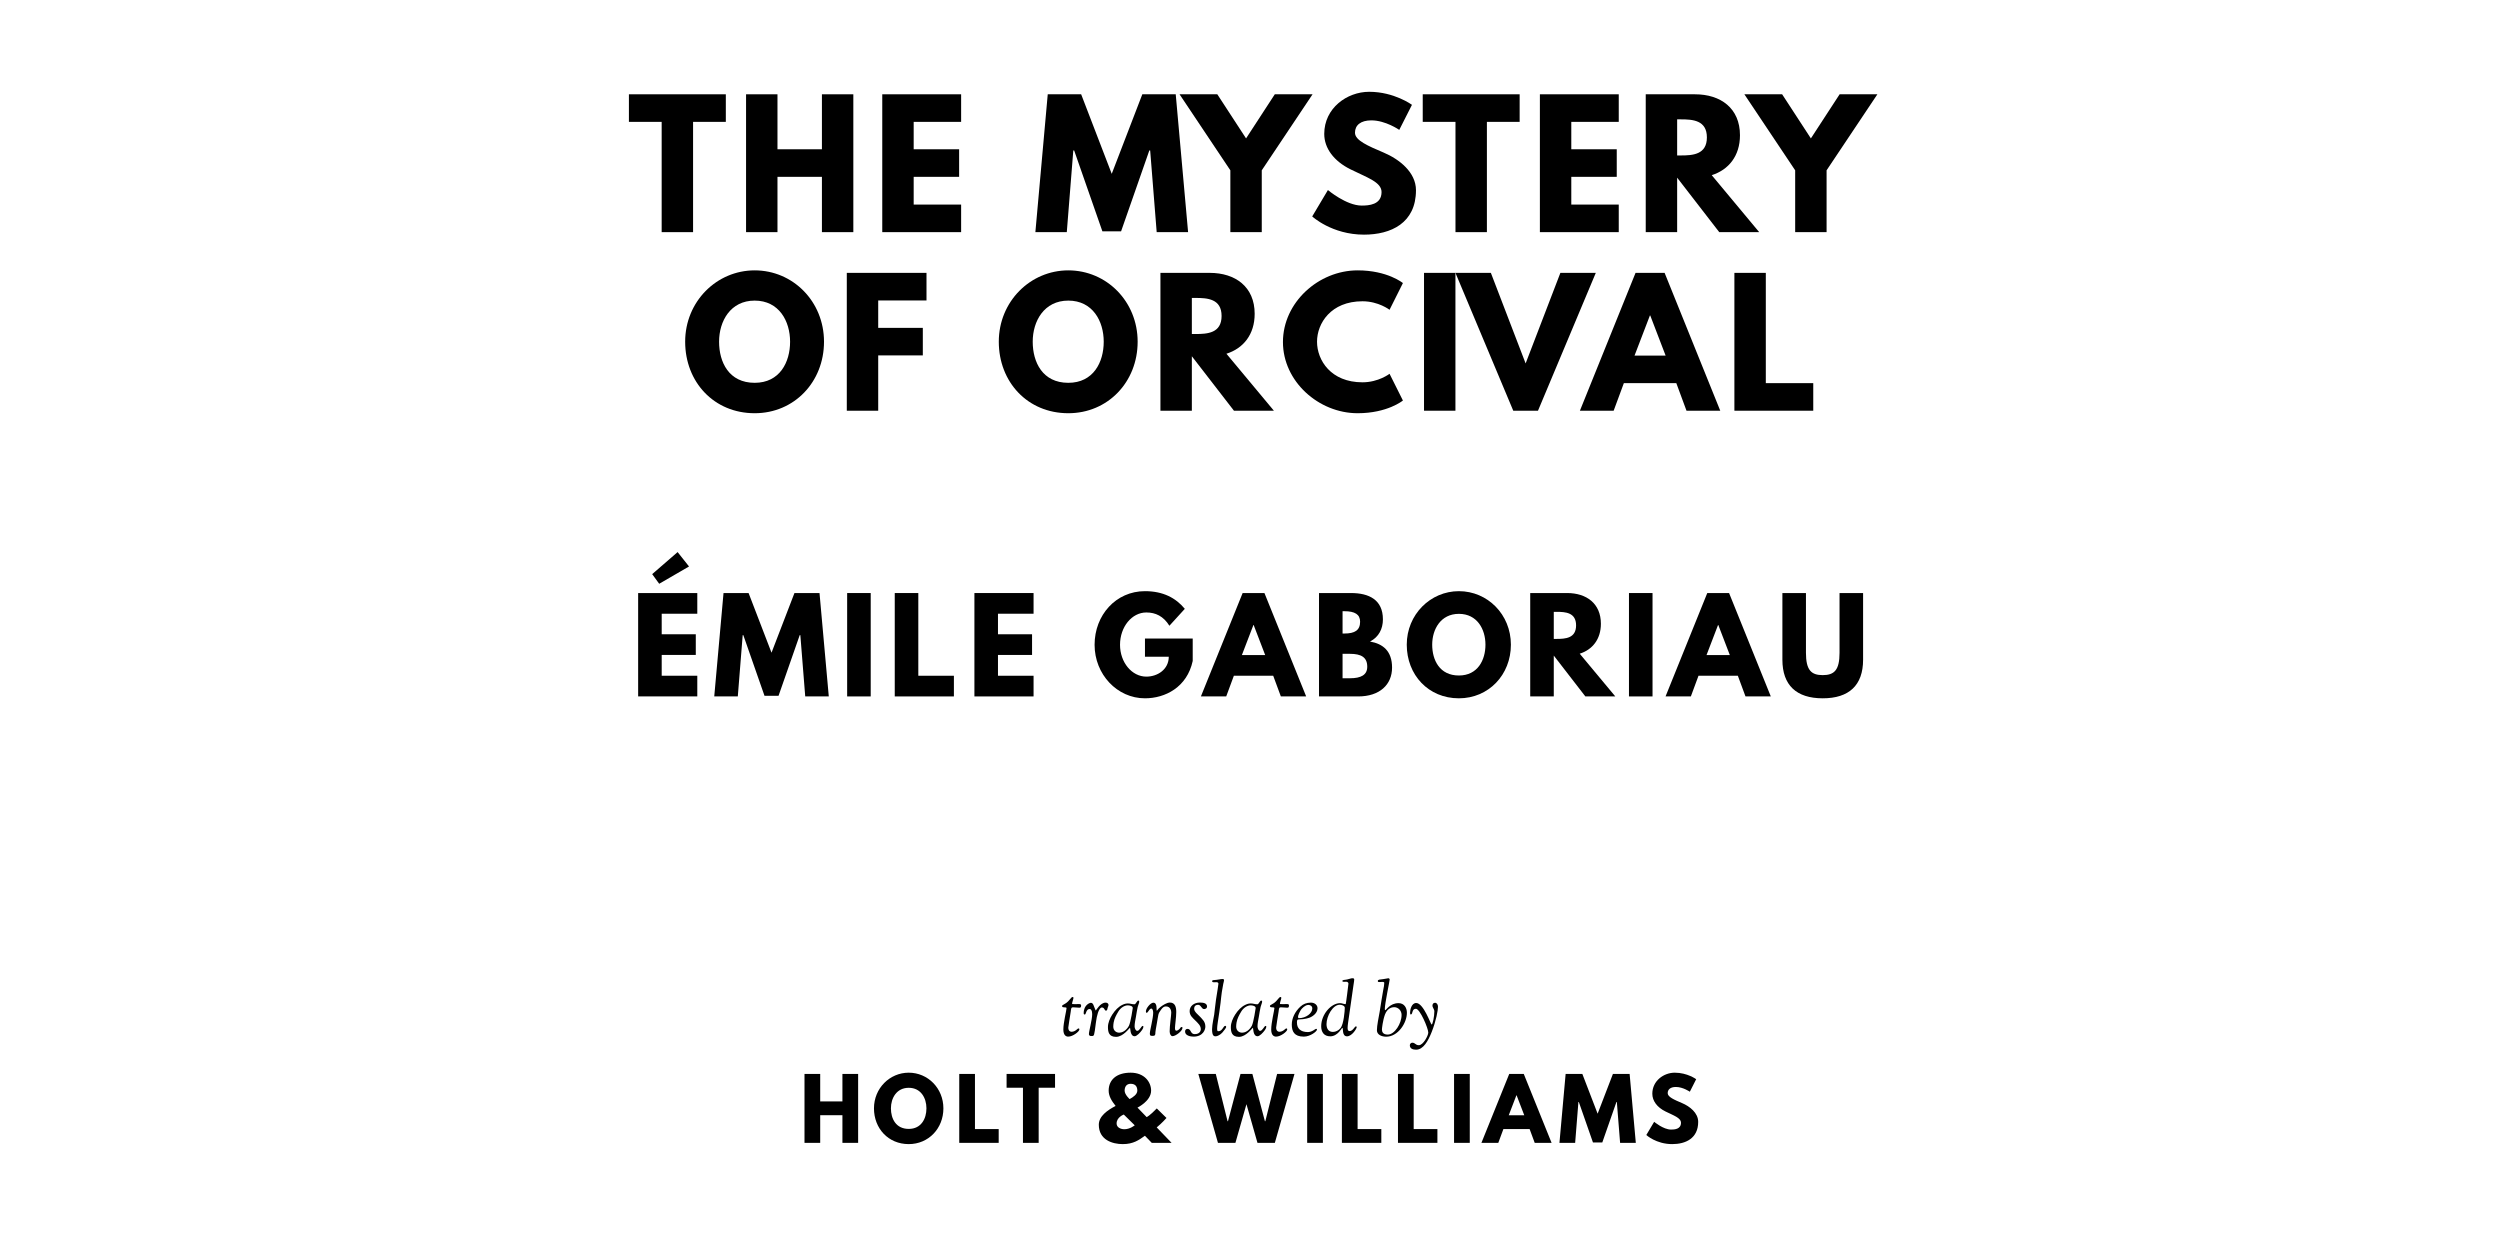
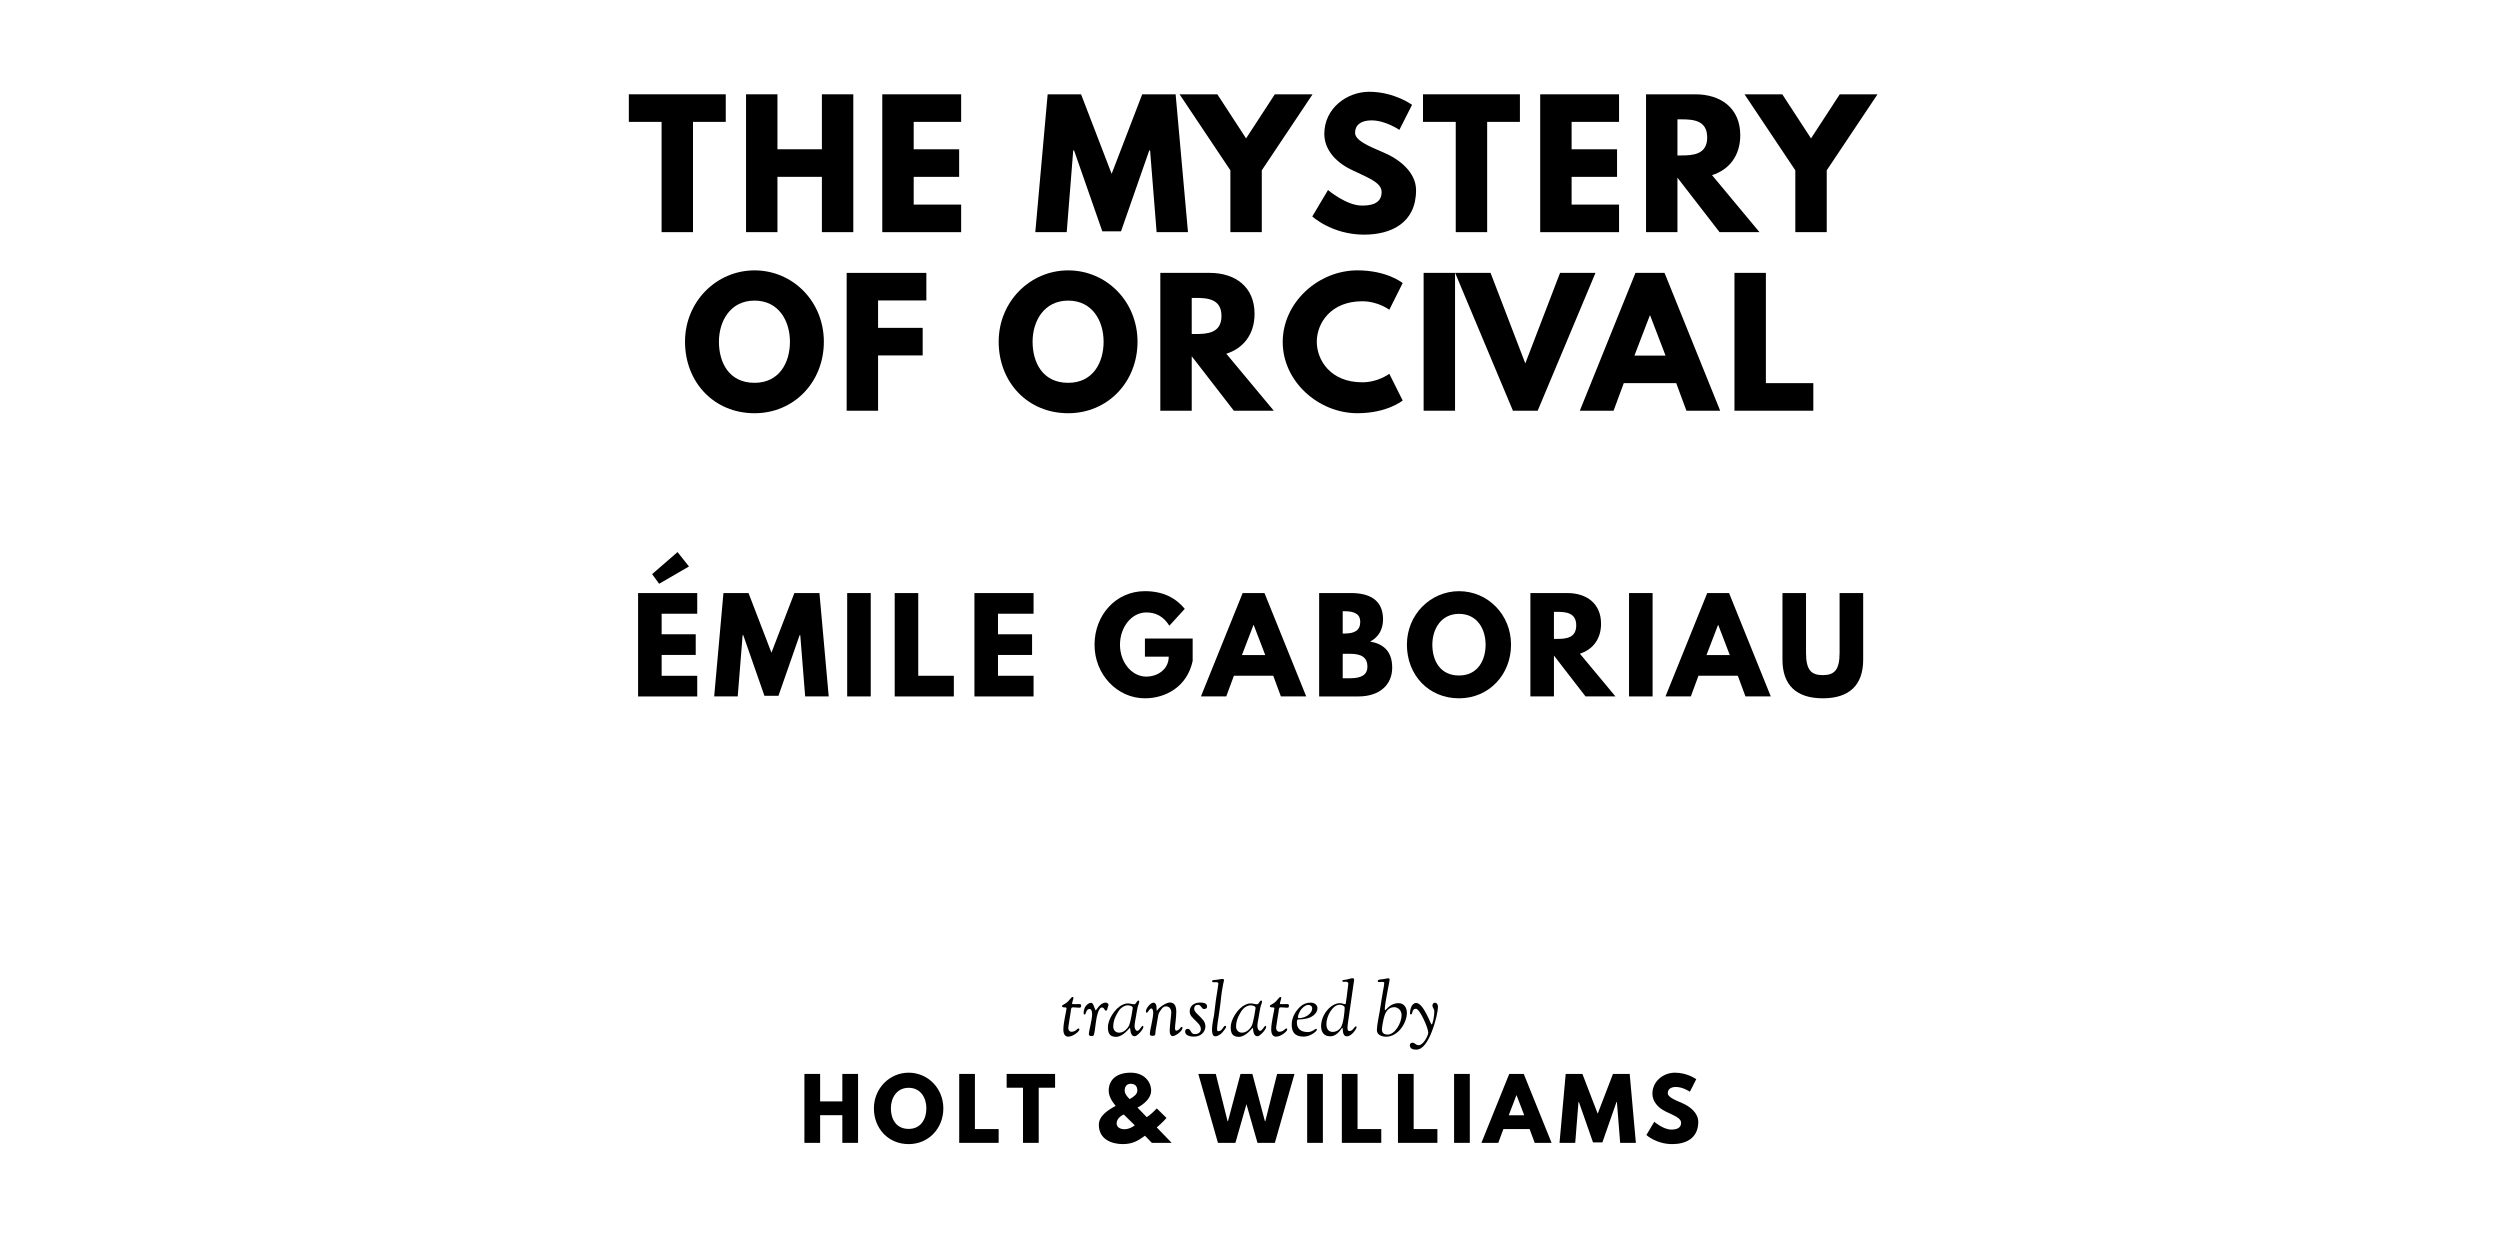
<svg xmlns="http://www.w3.org/2000/svg" version="1.1" viewBox="0 0 1400 690">
  <g aria-label="THE MYSTERY">
-     <path d="m 352.192,68.246 h 18.339 V 130 h 17.591 V 68.246 h 18.339 V 52.807 h -54.269 z" />
-     <path d="m 435.387,99.029 h 24.889 V 130 h 17.591 V 52.807 H 460.276 V 83.591 H 435.387 V 52.807 H 417.796 V 130 h 17.591 z" />
-     <path d="M 538.232,52.807 H 494.068 V 130 h 44.164 v -15.439 h -26.573 V 99.029 h 25.45 V 83.591 H 511.659 V 68.246 h 26.573 z" />
-     <path d="m 647.742,130 h 17.591 L 658.409,52.807 H 639.695 L 622.572,97.345 605.45,52.807 H 586.736 L 579.812,130 h 17.591 l 3.649,-45.754 h 0.468 l 15.813,45.287 h 10.48 L 643.625,84.246 h 0.468 z" />
-     <path d="m 660.552,52.807 28.444,42.573 V 130 H 706.587 V 95.38 l 28.444,-42.573 h -21.146 L 697.792,77.509 681.698,52.807 Z" />
-     <path d="m 766.745,51.404 c -12.444,0 -25.17,9.17 -25.17,23.579 0,8.047 5.427,15.251 14.69,19.836 9.17,4.585 17.404,7.111 17.404,12.725 0,7.205 -7.298,7.579 -11.134,7.579 -8.608,0 -18.901,-8.702 -18.901,-8.702 l -8.795,14.784 c 0,0 10.947,10.199 29.006,10.199 15.064,0 29.099,-6.456 29.099,-24.889 0,-10.105 -9.45,-17.404 -18.058,-21.053 -8.795,-3.743 -16.094,-6.83 -16.094,-11.135 0,-4.211 3.181,-6.924 9.17,-6.924 7.953,0 15.626,5.333 15.626,5.333 l 7.111,-14.035 c 0,0 -9.918,-7.298 -23.953,-7.298 z" />
-     <path d="m 796.732,68.246 h 18.339 V 130 h 17.591 V 68.246 h 18.339 V 52.807 h -54.269 z" />
-     <path d="M 906.499,52.807 H 862.336 V 130 h 44.164 v -15.439 h -26.573 V 99.029 h 25.45 V 83.591 H 879.926 V 68.246 h 26.573 z" />
-     <path d="M 921.612,52.807 V 130 h 17.591 V 99.497 L 962.781,130 h 22.363 L 958.571,98.094 c 9.45,-2.994 15.813,-10.76 15.813,-22.363 0,-15.158 -10.854,-22.924 -25.17,-22.924 z m 17.591,34.246 V 66.842 h 2.058 c 6.643,0 14.596,0.468 14.596,10.105 0,9.637 -7.953,10.105 -14.596,10.105 z" />
-     <path d="m 976.853,52.807 28.444,42.573 V 130 h 17.591 V 95.38 l 28.445,-42.573 h -21.146 l -16.094,24.702 -16.094,-24.702 z" />
+     <path d="M352.15,68.25l0.00-15.44l54.27,0.00l0.00,15.44l-18.34,0.00l0.00,61.75l-17.59,0.00l0.00-61.75l-18.34,0.00z" />
+     <path d="M435.37,99.03l0.00,30.97l-17.59,0.00l0.00-77.19l17.59,0.00l0.00,30.78l24.89,0.00l0.00-30.78l17.59,0.00l0.00,77.19l-17.59,0.00l0.00-30.97l-24.89,0.00z" />
+     <path d="M538.24,52.81l0.00,15.44l-26.57,0.00l0.00,15.35l25.45,0.00l0.00,15.44l-25.45,0.00l0.00,15.53l26.57,0.00l0.00,15.44l-44.16,0.00l0.00-77.19l44.16,0.00z" />
+     <path d="M647.70,130.00l-3.65-45.75l-0.47,0.00l-15.81,45.29l-10.48,0.00l-15.81-45.29l-0.47,0.00l-3.65,45.75l-17.59,0.00l6.92-77.19l18.71,0.00l17.12,44.54l17.12-44.54l18.71,0.00l6.92,77.19l-17.59,0.00z" />
+     <path d="M660.56,52.81l21.15,0.00l16.09,24.70l16.09-24.70l21.15,0.00l-28.44,42.57l0.00,34.62l-17.59,0.00l0.00-34.62z" />
+     <path d="M766.80,51.40c14.04,0.00,23.95,7.30,23.95,7.30l-7.11,14.04s-7.67-5.33-15.63-5.33c-5.99,0.00-9.17,2.71-9.17,6.92c0.00,4.30,7.30,7.39,16.09,11.13c8.61,3.65,18.06,10.95,18.06,21.05c0.00,18.43-14.04,24.89-29.10,24.89c-18.06,0.00-29.01-10.20-29.01-10.20l8.80-14.78s10.29,8.70,18.90,8.70c3.84,0.00,11.13-0.37,11.13-7.58c0.00-5.61-8.23-8.14-17.40-12.73c-9.26-4.58-14.69-11.79-14.69-19.84c0.00-14.41,12.73-23.58,25.17-23.58z" />
+     <path d="M796.88,68.25l0.00-15.44l54.27,0.00l0.00,15.44l-18.34,0.00l0.00,61.75l-17.59,0.00l0.00-61.75l-18.34,0.00z" />
+     <path d="M906.67,52.81l0.00,15.44l-26.57,0.00l0.00,15.35l25.45,0.00l0.00,15.44l-25.45,0.00l0.00,15.53l26.57,0.00l0.00,15.44l-44.16,0.00l0.00-77.19l44.16,0.00z" />
+     <path d="M921.78,52.81l27.60,0.00c14.32,0.00,25.17,7.77,25.17,22.92c0.00,11.60-6.36,19.37-15.81,22.36l26.57,31.91l-22.36,0.00l-23.58-30.50l0.00,30.50l-17.59,0.00l0.00-77.19z  M939.37,87.05l2.06,0.00c6.64,0.00,14.60-0.47,14.60-10.11s-7.95-10.11-14.60-10.11l-2.06,0.00l0.00,20.21z" />
+     <path d="M976.93,52.81l21.15,0.00l16.09,24.70l16.09-24.70l21.15,0.00l-28.44,42.57l0.00,34.62l-17.59,0.00l0.00-34.62z" />
  </g>
  <g aria-label="OF ORCIVAL">
-     <path d="m 383.691,191.357 c 0,22.55 16.094,40.047 38.924,40.047 22.175,0 38.83,-17.497 38.83,-40.047 0,-22.55 -17.404,-39.953 -38.83,-39.953 -21.24,0 -38.924,17.404 -38.924,39.953 z m 18.994,0 c 0,-11.509 6.363,-23.018 19.93,-23.018 13.661,0 19.836,11.509 19.836,23.018 0,11.509 -5.801,23.018 -19.836,23.018 -14.409,0 -19.93,-11.509 -19.93,-23.018 z" />
-     <path d="M 518.838,152.807 H 474.207 V 230 h 17.591 v -30.971 h 24.982 v -15.439 h -24.982 v -15.345 h 27.041 z" />
-     <path d="m 559.327,191.357 c 0,22.55 16.094,40.047 38.924,40.047 22.175,0 38.83,-17.497 38.83,-40.047 0,-22.55 -17.404,-39.953 -38.83,-39.953 -21.24,0 -38.924,17.404 -38.924,39.953 z m 18.994,0 c 0,-11.509 6.363,-23.018 19.93,-23.018 13.661,0 19.836,11.509 19.836,23.018 0,11.509 -5.801,23.018 -19.836,23.018 -14.409,0 -19.93,-11.509 -19.93,-23.018 z" />
-     <path d="M 649.843,152.807 V 230 h 17.591 V 199.497 L 691.012,230 H 713.375 l -26.573,-31.906 c 9.45,-2.994 15.813,-10.76 15.813,-22.363 0,-15.158 -10.854,-22.924 -25.17,-22.924 z m 17.591,34.246 V 166.842 h 2.058 c 6.643,0 14.596,0.468 14.596,10.105 0,9.637 -7.953,10.105 -14.596,10.105 z" />
-     <path d="m 762.988,214.094 c -17.684,0 -25.45,-12.351 -25.45,-22.737 0,-10.292 7.766,-22.643 25.45,-22.643 8.982,0 15.158,4.772 15.158,4.772 l 7.485,-14.971 c 0,0 -8.608,-7.111 -25.357,-7.111 -21.895,0 -41.825,17.965 -41.825,40.14 0,22.082 20.023,39.86 41.825,39.86 16.749,0 25.357,-7.111 25.357,-7.111 l -7.485,-14.971 c 0,0 -6.175,4.772 -15.158,4.772 z" />
-     <path d="M 815.043,152.807 H 797.452 V 230 h 17.591 z" />
-     <path d="m 847.426,230 h 13.848 l 32.374,-77.193 h -19.836 l -19.462,50.713 -19.462,-50.713 h -19.836 z" />
-     <path d="M 932.183,152.807 H 915.903 L 884.745,230 h 18.901 l 5.708,-15.439 h 29.38 L 944.441,230 h 18.901 z m 0.561,46.316 H 915.341 l 8.608,-22.456 h 0.187 z" />
-     <path d="M 988.852,152.807 H 971.261 V 230 h 44.164 v -15.439 h -26.573 z" />
+     <path d="M383.61,191.36c0.00-22.55,17.68-39.95,38.92-39.95c21.43,0.00,38.83,17.40,38.83,39.95s-16.65,40.05-38.83,40.05c-22.83,0.00-38.92-17.50-38.92-40.05z  M402.60,191.36c0.00,11.51,5.52,23.02,19.93,23.02c14.04,0.00,19.84-11.51,19.84-23.02s-6.18-23.02-19.84-23.02c-13.57,0.00-19.93,11.51-19.93,23.02z" />
+     <path d="M518.76,152.81l0.00,15.44l-27.04,0.00l0.00,15.35l24.98,0.00l0.00,15.44l-24.98,0.00l0.00,30.97l-17.59,0.00l0.00-77.19l44.63,0.00z" />
+     <path d="M559.26,191.36c0.00-22.55,17.68-39.95,38.92-39.95c21.43,0.00,38.83,17.40,38.83,39.95s-16.65,40.05-38.83,40.05c-22.83,0.00-38.92-17.50-38.92-40.05z  M578.25,191.36c0.00,11.51,5.52,23.02,19.93,23.02c14.04,0.00,19.84-11.51,19.84-23.02s-6.18-23.02-19.84-23.02c-13.57,0.00-19.93,11.51-19.93,23.02z" />
+     <path d="M649.78,152.81l27.60,0.00c14.32,0.00,25.17,7.77,25.17,22.92c0.00,11.60-6.36,19.37-15.81,22.36l26.57,31.91l-22.36,0.00l-23.58-30.50l0.00,30.50l-17.59,0.00l0.00-77.19z  M667.37,187.05l2.06,0.00c6.64,0.00,14.60-0.47,14.60-10.11s-7.95-10.11-14.60-10.11l-2.06,0.00l0.00,20.21z" />
+     <path d="M762.85,214.09c8.98,0.00,15.16-4.77,15.16-4.77l7.49,14.97s-8.61,7.11-25.36,7.11c-21.80,0.00-41.82-17.78-41.82-39.86c0.00-22.18,19.93-40.14,41.82-40.14c16.75,0.00,25.36,7.11,25.36,7.11l-7.49,14.97s-6.18-4.77-15.16-4.77c-17.68,0.00-25.45,12.35-25.45,22.64c0.00,10.39,7.77,22.74,25.45,22.74z" />
+     <path d="M814.82,152.81l0.00,77.19l-17.59,0.00l0.00-77.19l17.59,0.00z" />
+     <path d="M847.24,230.00l-32.37-77.19l19.84,0.00l19.46,50.71l19.46-50.71l19.84,0.00l-32.37,77.19l-13.85,0.00z" />
+     <path d="M932.14,152.81l31.16,77.19l-18.90,0.00l-5.71-15.44l-29.38,0.00l-5.71,15.44l-18.90,0.00l31.16-77.19l16.28,0.00z  M932.70,199.12l-8.61-22.46l-0.19,0.00l-8.61,22.46l17.40,0.00z" />
+     <path d="M988.89,152.81l0.00,61.75l26.57,0.00l0.00,15.44l-44.16,0.00l0.00-77.19l17.59,0.00z" />
  </g>
  <g aria-label="ÉMILE GABORIAU">
-     <path d="m 365.22,321.509 3.93,5.404 16.702,-9.684 -6.386,-8.07 z m 25.263,10.596 H 357.36 V 390 h 33.123 v -11.579 h -19.93 v -11.649 h 19.088 v -11.579 h -19.088 v -11.509 h 19.93 z" />
-     <path d="m 450.927,390 h 13.193 l -5.193,-57.895 H 444.892 l -12.842,33.404 -12.842,-33.404 H 405.173 L 399.98,390 h 13.193 l 2.737,-34.316 h 0.351 l 11.86,33.965 h 7.86 l 11.86,-33.965 h 0.351 z" />
-     <path d="M 487.598,332.105 H 474.405 V 390 h 13.193 z" />
-     <path d="M 514.254,332.105 H 501.061 V 390 h 33.123 v -11.579 h -19.93 z" />
-     <path d="M 578.794,332.105 H 545.672 V 390 h 33.123 v -11.579 h -19.93 v -11.649 h 19.088 v -11.579 h -19.088 v -11.509 h 19.93 z" />
-     <path d="m 667.918,357.579 h -26.737 v 10.175 h 13.333 c 0,7.088 -6.246,11.158 -12.561,11.158 -8.14,0 -14.737,-8 -14.737,-17.825 0,-10.035 6.596,-18.105 14.737,-18.105 5.123,0 9.544,2.035 12.912,7.439 l 8.632,-9.474 c -5.053,-6.105 -12.14,-9.895 -22.316,-9.895 -16.281,0 -28.211,13.404 -28.211,30.035 0,16.561 12.632,29.965 28.211,29.965 11.368,0 23.579,-6.246 26.737,-20.912 z" />
-     <path d="M 708.085,332.105 H 695.874 L 672.506,390 h 14.175 l 4.281,-11.579 h 22.035 L 717.278,390 h 14.175 z m 0.421,34.737 H 695.453 L 701.91,350 h 0.14 z" />
-     <path d="M 738.643,332.105 V 390 h 21.965 c 12,0 18.947,-6.596 18.947,-16.14 0,-9.333 -5.123,-13.333 -12.351,-14.596 4.912,-2.526 7.228,-7.088 7.228,-12.421 0,-11.018 -7.86,-14.737 -17.825,-14.737 z m 13.193,22.667 V 342.281 h 1.053 c 5.754,0 8.772,1.754 8.772,5.895 0,4.842 -3.088,6.596 -8.772,6.596 z m 0,25.053 v -13.684 h 4.14 c 6.246,0 9.684,1.895 9.684,7.228 0,4.561 -3.439,6.456 -9.684,6.456 z" />
-     <path d="m 787.785,361.018 c 0,16.912 12.07,30.035 29.193,30.035 16.632,0 29.123,-13.123 29.123,-30.035 0,-16.912 -13.053,-29.965 -29.123,-29.965 -15.93,0 -29.193,13.053 -29.193,29.965 z m 14.246,0 c 0,-8.632 4.772,-17.263 14.947,-17.263 10.246,0 14.877,8.632 14.877,17.263 0,8.632 -4.351,17.263 -14.877,17.263 -10.807,0 -14.947,-8.632 -14.947,-17.263 z" />
-     <path d="M 856.922,332.105 V 390 h 13.193 V 367.123 L 887.799,390 h 16.772 L 884.641,366.07 c 7.088,-2.246 11.86,-8.07 11.86,-16.772 0,-11.368 -8.14,-17.193 -18.877,-17.193 z m 13.193,25.684 v -15.158 h 1.544 c 4.982,0 10.947,0.351 10.947,7.579 0,7.228 -5.965,7.579 -10.947,7.579 z" />
-     <path d="M 925.416,332.105 H 912.223 V 390 h 13.193 z" />
-     <path d="M 968.282,332.105 H 956.072 L 932.703,390 h 14.175 l 4.281,-11.579 h 22.035 L 977.475,390 h 14.175 z m 0.421,34.737 H 955.651 L 962.107,350 h 0.14 z" />
-     <path d="m 1043.332,332.105 h -13.193 v 33.474 c 0,9.684 -2.947,12.491 -9.403,12.491 -6.456,0 -9.403,-2.807 -9.403,-12.491 v -33.474 h -13.193 v 37.333 c 0,14.316 7.86,21.614 22.597,21.614 14.737,0 22.596,-7.298 22.596,-21.614 z" />
+     <path d="M365.18,321.51l14.25-12.35l6.39,8.07l-16.70,9.68z  M390.45,332.11l0.00,11.58l-19.93,0.00l0.00,11.51l19.09,0.00l0.00,11.58l-19.09,0.00l0.00,11.65l19.93,0.00l0.00,11.58l-33.12,0.00l0.00-57.89l33.12,0.00z" />
+     <path d="M450.89,390.00l-2.74-34.32l-0.35,0.00l-11.86,33.96l-7.86,0.00l-11.86-33.96l-0.35,0.00l-2.74,34.32l-13.19,0.00l5.19-57.89l14.04,0.00l12.84,33.40l12.84-33.40l14.04,0.00l5.19,57.89l-13.19,0.00z" />
+     <path d="M487.61,332.11l0.00,57.89l-13.19,0.00l0.00-57.89l13.19,0.00z" />
+     <path d="M514.22,332.11l0.00,46.32l19.93,0.00l0.00,11.58l-33.12,0.00l0.00-57.89l13.19,0.00z" />
+     <path d="M578.80,332.11l0.00,11.58l-19.93,0.00l0.00,11.51l19.09,0.00l0.00,11.58l-19.09,0.00l0.00,11.65l19.93,0.00l0.00,11.58l-33.12,0.00l0.00-57.89l33.12,0.00z" />
+     <path d="M667.89,357.58l0.00,12.56c-3.16,14.67-15.37,20.91-26.74,20.91c-15.58,0.00-28.21-13.40-28.21-29.96c0.00-16.63,11.93-30.04,28.21-30.04c10.18,0.00,17.26,3.79,22.32,9.89l-8.63,9.47c-3.37-5.40-7.79-7.44-12.91-7.44c-8.14,0.00-14.74,8.07-14.74,18.11c0.00,9.82,6.60,17.82,14.74,17.82c6.32,0.00,12.56-4.07,12.56-11.16l-13.33,0.00l0.00-10.18l26.74,0.00z" />
+     <path d="M708.11,332.11l23.37,57.89l-14.18,0.00l-4.28-11.58l-22.04,0.00l-4.28,11.58l-14.18,0.00l23.37-57.89l12.21,0.00z  M708.54,366.84l-6.46-16.84l-0.14,0.00l-6.46,16.84l13.05,0.00z" />
+     <path d="M738.73,332.11l17.96,0.00c9.96,0.00,17.82,3.72,17.82,14.74c0.00,5.33-2.32,9.89-7.23,12.42c7.23,1.26,12.35,5.26,12.35,14.60c0.00,9.54-6.95,16.14-18.95,16.14l-21.96,0.00l0.00-57.89z  M751.92,354.77l1.05,0.00c5.68,0.00,8.77-1.75,8.77-6.60c0.00-4.14-3.02-5.89-8.77-5.89l-1.05,0.00l0.00,12.49z  M751.92,379.82l4.14,0.00c6.25,0.00,9.68-1.89,9.68-6.46c0.00-5.33-3.44-7.23-9.68-7.23l-4.14,0.00l0.00,13.68z" />
+     <path d="M787.87,361.02c0.00-16.91,13.26-29.96,29.19-29.96c16.07,0.00,29.12,13.05,29.12,29.96s-12.49,30.04-29.12,30.04c-17.12,0.00-29.19-13.12-29.19-30.04z  M802.11,361.02c0.00,8.63,4.14,17.26,14.95,17.26c10.53,0.00,14.88-8.63,14.88-17.26s-4.63-17.26-14.88-17.26c-10.18,0.00-14.95,8.63-14.95,17.26z" />
+     <path d="M857.01,332.11l20.70,0.00c10.74,0.00,18.88,5.82,18.88,17.19c0.00,8.70-4.77,14.53-11.86,16.77l19.93,23.93l-16.77,0.00l-17.68-22.88l0.00,22.88l-13.19,0.00l0.00-57.89z  M870.20,357.79l1.54,0.00c4.98,0.00,10.95-0.35,10.95-7.58s-5.96-7.58-10.95-7.58l-1.54,0.00l0.00,15.16z" />
+     <path d="M925.45,332.11l0.00,57.89l-13.19,0.00l0.00-57.89l13.19,0.00z" />
+     <path d="M968.27,332.11l23.37,57.89l-14.18,0.00l-4.28-11.58l-22.04,0.00l-4.28,11.58l-14.18,0.00l23.37-57.89l12.21,0.00z  M968.69,366.84l-6.46-16.84l-0.14,0.00l-6.46,16.84l13.05,0.00z" />
+     <path d="M1043.38,332.11l0.00,37.33c0.00,14.32-7.86,21.61-22.60,21.61s-22.60-7.30-22.60-21.61l0.00-37.33l13.19,0.00l0.00,33.47c0.00,9.68,2.95,12.49,9.40,12.49s9.40-2.81,9.40-12.49l0.00-33.47l13.19,0.00z" />
  </g>
  <g aria-label="translated by">
-     <path d="m 594.755,563.422 c 0,1.19 2.508,0.255 2.508,1.148 0,1.148 -1.785,8.034 -1.785,11.945 0,3.316 1.573,3.996 2.721,3.996 2.635,0 6.249,-2.891 6.249,-3.996 0,-0.595 -0.34,-0.595 -0.468,-0.595 -0.68,0 -1.658,1.87 -3.996,1.87 -0.17,0 -1.743,-0.085 -1.743,-2.338 0,-0.68 0.978,-6.206 1.36,-8.842 0.255,-1.743 0.128,-2.508 1.36,-2.508 0.935,0 2.763,0.213 3.443,0.213 0.765,0 1.02,-0.255 1.02,-1.233 0,-0.51 -0.213,-0.808 -1.105,-0.808 -0.468,0 -0.808,0.043 -2.465,0.043 -1.403,0 -1.488,-0.043 -1.488,-0.298 0,-0.638 0.765,-2.635 0.765,-3.188 0,-0.383 -0.213,-0.51 -0.425,-0.51 -0.68,0 -0.765,0.553 -2.465,2.338 -1.87,1.955 -3.486,1.913 -3.486,2.763 z" />
-     <path d="m 606.863,567.418 c 0,0.595 0.34,0.723 0.51,0.723 0.213,0 0.34,-0.128 0.468,-0.255 0.255,-0.298 0.595,-2.848 2.338,-2.848 0.765,0 1.445,0.765 1.445,2.891 0,3.188 -1.828,9.437 -1.828,11.137 0,1.02 0.85,1.105 1.275,1.105 h 0.213 c 1.53,0 1.445,0 2.38,-7.226 l 0.213,-1.403 c 0.213,-1.785 1.275,-7.354 3.188,-7.354 1.53,0 1.36,1.785 2.295,1.785 0.765,0 0.85,-1.318 0.935,-1.615 0.128,-0.468 0.468,-1.02 0.468,-1.573 0,-0.595 -0.468,-1.318 -1.573,-1.318 -3.146,0 -5.271,4.378 -5.569,4.378 -0.085,0 -0.128,-0.043 -1.19,-2.806 -0.255,-0.68 -0.68,-1.488 -1.573,-1.488 -0.383,0 -3.996,1.02 -3.996,5.866 z" />
-     <path d="m 620.454,575.154 c 0,2.763 0.51,5.484 4.548,5.484 4.038,0 7.566,-5.101 7.779,-5.101 0.298,0 -0.085,4.761 2.635,4.761 1.148,0 3.061,-1.955 4.123,-3.486 0.553,-0.765 0.765,-1.403 0.765,-1.828 0,-0.17 -0.043,-0.468 -0.383,-0.468 -0.808,0 -1.7,2.763 -3.103,2.763 -0.808,0 -1.445,-1.403 -1.445,-2.508 0,-1.615 0.425,-3.571 0.765,-5.441 0.34,-1.913 0.595,-3.868 0.978,-5.441 0.298,-1.233 0.85,-2.253 0.85,-2.933 0,-0.468 -0.213,-0.638 -0.468,-0.638 -0.85,0 -1.36,2.083 -2.21,2.083 -1.403,0 -2.295,-0.468 -3.613,-0.468 -1.105,0 -1.955,0.213 -3.103,0.765 -2.253,1.063 -4.208,3.103 -5.739,5.526 -1.318,2.125 -2.38,4.548 -2.38,6.929 z m 2.976,-0.255 c 0,-0.765 0.085,-1.53 0.213,-2.295 0.383,-2.21 1.403,-4.123 2.635,-6.164 1.275,-2.168 3.528,-3.443 5.271,-3.443 0.893,0 2.806,0.298 2.806,1.488 0,0.128 -1.148,7.949 -2.168,9.989 -0.383,0.765 -2.38,3.826 -5.441,3.826 -1.785,0 -3.316,-1.275 -3.316,-3.401 z" />
-     <path d="m 641.7,566.355 c 0,0.468 0.085,0.808 0.383,0.808 0.935,0 1.403,-2.38 2.721,-2.38 0.425,0 0.978,0.85 0.978,2.338 0,3.273 -1.87,9.862 -1.87,11.647 0,1.233 0.34,1.318 1.488,1.318 1.105,0 1.445,-0.17 1.573,-1.105 0.085,-0.595 -0.213,-0.085 0.85,-5.824 1.02,-5.484 0.51,-5.101 2.338,-7.694 0.978,-1.403 1.785,-1.87 2.763,-1.87 2.763,0 2.976,2.806 2.976,3.486 0,1.573 -0.893,7.269 -0.893,10.499 0,1.488 0.723,2.678 1.573,2.678 1.87,0 5.611,-2.976 5.611,-4.633 0,-0.255 -0.085,-0.51 -0.383,-0.51 -0.638,0 -0.808,0.51 -1.318,1.148 0,0 -0.978,0.935 -1.7,0.935 -0.468,0 -0.808,-0.34 -0.808,-1.53 0,-1.445 0.723,-5.951 0.723,-8.927 0,-2.678 -0.595,-5.313 -3.571,-5.313 -1.785,0 -4.038,1.53 -5.186,2.423 -1.573,1.19 -1.87,2.125 -2.125,2.125 -0.383,0 0.51,-4.463 -1.955,-4.463 -1.615,0 -4.166,3.188 -4.166,4.846 z" />
-     <path d="m 663.651,577.705 c 0,2.253 3.061,2.806 4.718,2.806 5.441,0 6.631,-4.038 6.631,-5.569 0,-2.848 -1.615,-4.038 -2.933,-5.526 -1.02,-1.105 -3.358,-2.848 -3.358,-4.463 0,-1.275 0.638,-2.253 2.253,-2.253 1.658,0 1.828,2.38 3.358,2.38 0.213,0 1.615,-0.128 1.615,-1.445 0,-1.658 -1.658,-2.21 -3.953,-2.21 -3.316,0 -5.781,1.955 -5.781,4.803 0,2.55 1.615,3.656 3.316,5.399 1.53,1.53 2.933,2.763 2.933,4.761 0,0.51 -0.298,2.721 -3.401,2.721 -2.593,0 -1.87,-2.933 -4.038,-2.933 -0.51,0 -1.36,0.213 -1.36,1.53 z" />
-     <path d="m 678.75,576.344 c 0,3.996 1.233,3.996 2.083,3.996 0.808,0 2.593,-0.85 3.698,-2.125 1.02,-1.19 2.125,-2.635 2.125,-3.061 0,-0.425 -0.213,-0.68 -0.51,-0.68 -1.105,0 -1.53,3.018 -3.868,3.018 -0.553,0 -0.68,-0.213 -0.68,-1.658 0,-1.445 0.51,-4.123 1.233,-9.139 1.36,-9.139 0.638,-7.566 2.21,-15.813 0.128,-0.808 0.425,-1.36 0.425,-1.955 0,-0.425 -0.213,-0.68 -0.893,-0.68 -1.105,0 -2.04,0.425 -5.143,0.638 -0.553,0.043 -0.638,0.383 -0.638,0.595 0,0.468 0.383,0.595 1.233,0.595 0.51,0 0.595,-0.043 1.233,-0.043 0.638,0 1.063,0.34 1.063,0.85 0,0.51 -0.638,4.336 -1.36,8.927 -0.425,2.721 -0.638,5.739 -1.02,8.417 -0.085,0.68 -1.19,5.696 -1.19,8.119 z" />
-     <path d="m 689.28,575.154 c 0,2.763 0.51,5.484 4.548,5.484 4.038,0 7.566,-5.101 7.779,-5.101 0.298,0 -0.085,4.761 2.635,4.761 1.148,0 3.061,-1.955 4.123,-3.486 0.553,-0.765 0.765,-1.403 0.765,-1.828 0,-0.17 -0.043,-0.468 -0.383,-0.468 -0.808,0 -1.7,2.763 -3.103,2.763 -0.808,0 -1.445,-1.403 -1.445,-2.508 0,-1.615 0.425,-3.571 0.765,-5.441 0.34,-1.913 0.595,-3.868 0.978,-5.441 0.298,-1.233 0.85,-2.253 0.85,-2.933 0,-0.468 -0.213,-0.638 -0.468,-0.638 -0.85,0 -1.36,2.083 -2.21,2.083 -1.403,0 -2.295,-0.468 -3.613,-0.468 -1.105,0 -1.955,0.213 -3.103,0.765 -2.253,1.063 -4.208,3.103 -5.739,5.526 -1.318,2.125 -2.38,4.548 -2.38,6.929 z m 2.976,-0.255 c 0,-0.765 0.085,-1.53 0.213,-2.295 0.383,-2.21 1.403,-4.123 2.635,-6.164 1.275,-2.168 3.528,-3.443 5.271,-3.443 0.893,0 2.806,0.298 2.806,1.488 0,0.128 -1.148,7.949 -2.168,9.989 -0.383,0.765 -2.38,3.826 -5.441,3.826 -1.785,0 -3.316,-1.275 -3.316,-3.401 z" />
-     <path d="m 711.154,563.422 c 0,1.19 2.508,0.255 2.508,1.148 0,1.148 -1.785,8.034 -1.785,11.945 0,3.316 1.573,3.996 2.721,3.996 2.635,0 6.249,-2.891 6.249,-3.996 0,-0.595 -0.34,-0.595 -0.468,-0.595 -0.68,0 -1.658,1.87 -3.996,1.87 -0.17,0 -1.743,-0.085 -1.743,-2.338 0,-0.68 0.978,-6.206 1.36,-8.842 0.255,-1.743 0.128,-2.508 1.36,-2.508 0.935,0 2.763,0.213 3.443,0.213 0.765,0 1.02,-0.255 1.02,-1.233 0,-0.51 -0.213,-0.808 -1.105,-0.808 -0.468,0 -0.808,0.043 -2.465,0.043 -1.403,0 -1.488,-0.043 -1.488,-0.298 0,-0.638 0.765,-2.635 0.765,-3.188 0,-0.383 -0.213,-0.51 -0.425,-0.51 -0.68,0 -0.765,0.553 -2.465,2.338 -1.87,1.955 -3.486,1.913 -3.486,2.763 z" />
-     <path d="m 723.403,573.751 c 0,3.783 1.318,6.759 6.716,6.759 3.698,0 7.396,-2.976 7.396,-3.953 0,-0.255 -0.17,-0.425 -0.51,-0.425 -0.468,0 -2.168,1.828 -4.591,1.828 -4.208,0 -6.121,-2.125 -6.121,-5.314 0,-1.105 0.128,-1.743 0.723,-1.743 3.996,-0.043 6.291,-0.978 6.674,-1.148 0.808,-0.34 4.123,-2.083 4.123,-5.143 0,-1.87 -1.7,-3.146 -3.698,-3.146 -2.38,0 -4.336,0.765 -5.909,2.253 -2.933,2.721 -4.803,6.376 -4.803,10.032 z m 3.486,-4.421 c 0,-0.553 0.978,-3.273 2.253,-4.591 1.105,-1.148 2.423,-1.998 3.486,-1.998 0.723,0 2.253,0.383 2.253,1.998 0,2.678 -3.486,5.441 -7.609,5.441 -0.298,0 -0.383,-0.553 -0.383,-0.85 z" />
-     <path d="m 739.868,574.687 c 0,3.188 1.488,5.654 5.101,5.654 4.208,0 6.376,-4.761 6.759,-4.761 0.595,0 -0.383,4.761 2.593,4.761 2.763,0 5.441,-4.293 5.441,-5.186 0,-0.17 -0.128,-0.383 -0.468,-0.383 -0.68,0 -1.658,2.635 -3.528,2.635 -0.978,0 -1.105,-0.893 -1.105,-1.828 0,-1.275 0.425,-3.953 0.893,-7.184 2.38,-17.386 2.806,-18.746 2.806,-19.851 0,-0.383 -0.298,-0.723 -0.68,-0.723 -1.148,0 -0.893,0.085 -3.273,0.68 -1.19,0.298 -2.678,0.128 -2.678,0.85 0,0.298 0.255,0.468 0.68,0.468 0.043,0 1.02,-0.043 1.488,-0.043 0.638,0 1.233,0.425 1.233,1.063 0,0.298 -1.403,11.477 -1.53,11.477 -1.19,0 -2.04,-0.553 -3.146,-0.553 -5.058,0 -10.584,6.334 -10.584,12.922 z m 2.976,-1.19 c 0,-4.463 3.486,-10.84 7.396,-10.84 1.148,0 2.848,0.553 2.848,1.7 0,1.7 -0.638,9.182 -2.338,11.307 -1.105,1.403 -2.763,2.21 -4.293,2.21 -2.593,0 -3.613,-1.913 -3.613,-4.378 z" />
-     <path d="m 771.07,576.982 c 0,2.465 2.678,3.571 5.186,3.571 6.589,0 11.605,-7.609 11.605,-13.39 0,-2.763 -1.488,-5.399 -4.676,-5.399 -4.888,0 -6.886,3.953 -7.481,3.953 -0.085,0 -0.213,-0.34 -0.213,-0.638 0,-3.061 2.721,-15.728 2.721,-16.493 0,-0.468 -0.34,-0.765 -0.808,-0.765 -0.255,0 -1.02,0.255 -2.678,0.468 -1.955,0.255 -3.146,0.213 -3.146,1.063 0,0.595 0.34,0.595 0.808,0.595 0.638,0 1.105,-0.085 1.743,-0.085 0.85,0 1.063,0.298 1.063,0.51 0,1.02 -0.255,2.508 -0.638,4.336 -0.638,3.146 -1.148,7.269 -1.913,11.69 -0.595,3.443 -1.573,7.864 -1.573,10.584 z m 2.806,-0.51 c 0,-0.425 0.468,-4.973 1.7,-8.332 1.36,-3.698 4.123,-4.123 5.143,-4.123 2.338,0 4.166,1.955 4.166,4.336 0,4.888 -3.911,11.01 -7.736,11.01 -2.635,0 -3.273,-1.445 -3.273,-2.891 z" />
-     <path d="m 789.506,585.313 c 0,1.955 1.7,2.508 3.528,2.508 3.996,0 6.716,-4.846 8.714,-9.904 2.508,-6.334 3.528,-12.2 3.528,-14.113 0,-1.318 -0.723,-2.253 -1.658,-2.253 -1.02,0 -1.445,0.808 -1.445,1.573 0,1.148 1.063,1.998 1.063,3.231 0,2.848 -0.935,7.396 -1.53,7.396 -0.468,0 -4.506,-12.072 -8.629,-12.072 -2.593,0 -3.443,3.698 -3.443,5.484 0,0.723 0.17,0.935 0.425,0.935 1.275,0 0.383,-3.188 2.848,-3.188 2.253,0 6.929,10.967 6.929,13.348 0,1.615 -2.806,7.056 -5.271,7.056 -1.955,0 -1.998,-1.403 -3.698,-1.403 -0.723,0 -1.36,0.68 -1.36,1.403 z" />
+     <path d="M594.73,563.42c0.00-0.85,1.62-0.81,3.49-2.76c1.70-1.79,1.79-2.34,2.47-2.34c0.21,0.00,0.43,0.13,0.43,0.51c0.00,0.55-0.77,2.55-0.77,3.19c0.00,0.26,0.09,0.30,1.49,0.30c1.66,0.00,2.00-0.04,2.47-0.04c0.89,0.00,1.11,0.30,1.11,0.81c0.00,0.98-0.26,1.23-1.02,1.23c-0.68,0.00-2.51-0.21-3.44-0.21c-1.23,0.00-1.11,0.77-1.36,2.51c-0.38,2.64-1.36,8.16-1.36,8.84c0.00,2.25,1.57,2.34,1.74,2.34c2.34,0.00,3.32-1.87,4.00-1.87c0.13,0.00,0.47,0.00,0.47,0.60c0.00,1.11-3.61,4.00-6.25,4.00c-1.15,0.00-2.72-0.68-2.72-4.00c0.00-3.91,1.79-10.80,1.79-11.94c0.00-0.89-2.51,0.04-2.51-1.15z" />
+     <path d="M606.84,567.42c0.00-4.85,3.61-5.87,4.00-5.87c0.89,0.00,1.32,0.81,1.57,1.49c1.06,2.76,1.11,2.81,1.19,2.81c0.30,0.00,2.42-4.38,5.57-4.38c1.11,0.00,1.57,0.72,1.57,1.32c0.00,0.55-0.34,1.11-0.47,1.57c-0.09,0.30-0.17,1.62-0.94,1.62c-0.94,0.00-0.77-1.79-2.30-1.79c-1.91,0.00-2.98,5.57-3.19,7.35l-0.21,1.40c-0.94,7.23-0.85,7.23-2.38,7.23l-0.21,0.00c-0.43,0.00-1.28-0.09-1.28-1.11c0.00-1.70,1.83-7.95,1.83-11.14c0.00-2.13-0.68-2.89-1.45-2.89c-1.74,0.00-2.08,2.55-2.34,2.85c-0.13,0.13-0.26,0.26-0.47,0.26c-0.17,0.00-0.51-0.13-0.51-0.72z" />
+     <path d="M620.45,575.15c0.00-2.38,1.06-4.80,2.38-6.93c1.53-2.42,3.49-4.46,5.74-5.53c1.15-0.55,2.00-0.77,3.10-0.77c1.32,0.00,2.21,0.47,3.61,0.47c0.85,0.00,1.36-2.08,2.21-2.08c0.26,0.00,0.47,0.17,0.47,0.64c0.00,0.68-0.55,1.70-0.85,2.93c-0.38,1.57-0.64,3.53-0.98,5.44c-0.34,1.87-0.77,3.83-0.77,5.44c0.00,1.11,0.64,2.51,1.45,2.51c1.40,0.00,2.30-2.76,3.10-2.76c0.34,0.00,0.38,0.30,0.38,0.47c0.00,0.43-0.21,1.06-0.77,1.83c-1.06,1.53-2.98,3.49-4.12,3.49c-2.72,0.00-2.34-4.76-2.64-4.76c-0.21,0.00-3.74,5.10-7.78,5.10s-4.55-2.72-4.55-5.48z  M623.42,574.90c0.00,2.13,1.53,3.40,3.32,3.40c3.06,0.00,5.06-3.06,5.44-3.83c1.02-2.04,2.17-9.86,2.17-9.99c0.00-1.19-1.91-1.49-2.81-1.49c-1.74,0.00-4.00,1.28-5.27,3.44c-1.23,2.04-2.25,3.95-2.64,6.16c-0.13,0.77-0.21,1.53-0.21,2.30z" />
+     <path d="M641.70,566.35c0.00-1.66,2.55-4.85,4.17-4.85c2.47,0.00,1.57,4.46,1.96,4.46c0.26,0.00,0.55-0.94,2.13-2.13c1.15-0.89,3.40-2.42,5.19-2.42c2.98,0.00,3.57,2.64,3.57,5.31c0.00,2.98-0.72,7.48-0.72,8.93c0.00,1.19,0.34,1.53,0.81,1.53c0.72,0.00,1.70-0.94,1.70-0.94c0.51-0.64,0.68-1.15,1.32-1.15c0.30,0.00,0.38,0.26,0.38,0.51c0.00,1.66-3.74,4.63-5.61,4.63c-0.85,0.00-1.57-1.19-1.57-2.68c0.00-3.23,0.89-8.93,0.89-10.50c0.00-0.68-0.21-3.49-2.98-3.49c-0.98,0.00-1.79,0.47-2.76,1.87c-1.83,2.59-1.32,2.21-2.34,7.69c-1.06,5.74-0.77,5.23-0.85,5.82c-0.13,0.94-0.47,1.11-1.57,1.11c-1.15,0.00-1.49-0.09-1.49-1.32c0.00-1.79,1.87-8.37,1.87-11.65c0.00-1.49-0.55-2.34-0.98-2.34c-1.32,0.00-1.79,2.38-2.72,2.38c-0.30,0.00-0.38-0.34-0.38-0.81z" />
+     <path d="M663.68,577.70c0.00-1.32,0.85-1.53,1.36-1.53c2.17,0.00,1.45,2.93,4.04,2.93c3.10,0.00,3.40-2.21,3.40-2.72c0.00-2.00-1.40-3.23-2.93-4.76c-1.70-1.74-3.32-2.85-3.32-5.40c0.00-2.85,2.47-4.80,5.78-4.80c2.30,0.00,3.95,0.55,3.95,2.21c0.00,1.32-1.40,1.45-1.62,1.45c-1.53,0.00-1.70-2.38-3.36-2.38c-1.62,0.00-2.25,0.98-2.25,2.25c0.00,1.62,2.34,3.36,3.36,4.46c1.32,1.49,2.93,2.68,2.93,5.53c0.00,1.53-1.19,5.57-6.63,5.57c-1.66,0.00-4.72-0.55-4.72-2.81z" />
+     <path d="M678.72,576.34c0.00-2.42,1.11-7.44,1.19-8.12c0.38-2.68,0.60-5.70,1.02-8.42c0.72-4.59,1.36-8.42,1.36-8.93s-0.43-0.85-1.06-0.85s-0.72,0.04-1.23,0.04c-0.85,0.00-1.23-0.13-1.23-0.60c0.00-0.21,0.09-0.55,0.64-0.60c3.10-0.21,4.04-0.64,5.14-0.64c0.68,0.00,0.89,0.26,0.89,0.68c0.00,0.60-0.30,1.15-0.43,1.96c-1.57,8.25-0.85,6.67-2.21,15.81c-0.72,5.02-1.23,7.69-1.23,9.14s0.13,1.66,0.68,1.66c2.34,0.00,2.76-3.02,3.87-3.02c0.30,0.00,0.51,0.26,0.51,0.68s-1.11,1.87-2.13,3.06c-1.11,1.28-2.89,2.13-3.70,2.13c-0.85,0.00-2.08,0.00-2.08-4.00z" />
+     <path d="M689.22,575.15c0.00-2.38,1.06-4.80,2.38-6.93c1.53-2.42,3.49-4.46,5.74-5.53c1.15-0.55,2.00-0.77,3.10-0.77c1.32,0.00,2.21,0.47,3.61,0.47c0.85,0.00,1.36-2.08,2.21-2.08c0.26,0.00,0.47,0.17,0.47,0.64c0.00,0.68-0.55,1.70-0.85,2.93c-0.38,1.57-0.64,3.53-0.98,5.44c-0.34,1.87-0.77,3.83-0.77,5.44c0.00,1.11,0.64,2.51,1.45,2.51c1.40,0.00,2.30-2.76,3.10-2.76c0.34,0.00,0.38,0.30,0.38,0.47c0.00,0.43-0.21,1.06-0.77,1.83c-1.06,1.53-2.98,3.49-4.12,3.49c-2.72,0.00-2.34-4.76-2.64-4.76c-0.21,0.00-3.74,5.10-7.78,5.10s-4.55-2.72-4.55-5.48z  M692.20,574.90c0.00,2.13,1.53,3.40,3.32,3.40c3.06,0.00,5.06-3.06,5.44-3.83c1.02-2.04,2.17-9.86,2.17-9.99c0.00-1.19-1.91-1.49-2.81-1.49c-1.74,0.00-4.00,1.28-5.27,3.44c-1.23,2.04-2.25,3.95-2.64,6.16c-0.13,0.77-0.21,1.53-0.21,2.30z" />
+     <path d="M711.12,563.42c0.00-0.85,1.62-0.81,3.49-2.76c1.70-1.79,1.79-2.34,2.47-2.34c0.21,0.00,0.43,0.13,0.43,0.51c0.00,0.55-0.77,2.55-0.77,3.19c0.00,0.26,0.09,0.30,1.49,0.30c1.66,0.00,2.00-0.04,2.47-0.04c0.89,0.00,1.11,0.30,1.11,0.81c0.00,0.98-0.26,1.23-1.02,1.23c-0.68,0.00-2.51-0.21-3.44-0.21c-1.23,0.00-1.11,0.77-1.36,2.51c-0.38,2.64-1.36,8.16-1.36,8.84c0.00,2.25,1.57,2.34,1.74,2.34c2.34,0.00,3.32-1.87,4.00-1.87c0.13,0.00,0.47,0.00,0.47,0.60c0.00,1.11-3.61,4.00-6.25,4.00c-1.15,0.00-2.72-0.68-2.72-4.00c0.00-3.91,1.79-10.80,1.79-11.94c0.00-0.89-2.51,0.04-2.51-1.15z" />
+     <path d="M723.36,573.75c0.00-3.66,1.87-7.31,4.80-10.03c1.57-1.49,3.53-2.25,5.91-2.25c2.00,0.00,3.70,1.28,3.70,3.15c0.00,3.06-3.32,4.80-4.12,5.14c-0.38,0.17-2.68,1.11-6.67,1.15c-0.60,0.00-0.72,0.64-0.72,1.74c0.00,3.19,1.91,5.31,6.12,5.31c2.42,0.00,4.12-1.83,4.59-1.83c0.34,0.00,0.51,0.17,0.51,0.43c0.00,0.98-3.70,3.95-7.40,3.95c-5.40,0.00-6.72-2.98-6.72-6.76z  M726.84,569.33c0.00,0.30,0.09,0.85,0.38,0.85c4.12,0.00,7.61-2.76,7.61-5.44c0.00-1.62-1.53-2.00-2.25-2.00c-1.06,0.00-2.38,0.85-3.49,2.00c-1.28,1.32-2.25,4.04-2.25,4.59z" />
+     <path d="M739.81,574.69c0.00-6.59,5.53-12.92,10.58-12.92c1.11,0.00,1.96,0.55,3.15,0.55c0.13,0.00,1.53-11.18,1.53-11.48c0.00-0.64-0.60-1.06-1.23-1.06c-0.47,0.00-1.45,0.04-1.49,0.04c-0.43,0.00-0.68-0.17-0.68-0.47c0.00-0.72,1.49-0.55,2.68-0.85c2.38-0.60,2.13-0.68,3.27-0.68c0.38,0.00,0.68,0.34,0.68,0.72c0.00,1.11-0.43,2.47-2.81,19.85c-0.47,3.23-0.89,5.91-0.89,7.18c0.00,0.94,0.13,1.83,1.11,1.83c1.87,0.00,2.85-2.64,3.53-2.64c0.34,0.00,0.47,0.21,0.47,0.38c0.00,0.89-2.68,5.19-5.44,5.19c-2.98,0.00-2.00-4.76-2.59-4.76c-0.38,0.00-2.55,4.76-6.76,4.76c-3.61,0.00-5.10-2.47-5.10-5.65z  M742.78,573.50c0.00,2.47,1.02,4.38,3.61,4.38c1.53,0.00,3.19-0.81,4.29-2.21c1.70-2.13,2.34-9.61,2.34-11.31c0.00-1.15-1.70-1.70-2.85-1.70c-3.91,0.00-7.40,6.38-7.40,10.84z" />
+     <path d="M771.05,576.98c0.00-2.72,0.98-7.14,1.57-10.58c0.77-4.42,1.28-8.54,1.91-11.69c0.38-1.83,0.64-3.32,0.64-4.34c0.00-0.21-0.21-0.51-1.06-0.51c-0.64,0.00-1.11,0.09-1.74,0.09c-0.47,0.00-0.81,0.00-0.81-0.60c0.00-0.85,1.19-0.81,3.15-1.06c1.66-0.21,2.42-0.47,2.68-0.47c0.47,0.00,0.81,0.30,0.81,0.77c0.00,0.77-2.72,13.43-2.72,16.49c0.00,0.30,0.13,0.64,0.21,0.64c0.60,0.00,2.59-3.95,7.48-3.95c3.19,0.00,4.68,2.64,4.68,5.40c0.00,5.78-5.02,13.39-11.60,13.39c-2.51,0.00-5.19-1.11-5.19-3.57z  M773.86,576.47c0.00,1.45,0.64,2.89,3.27,2.89c3.83,0.00,7.74-6.12,7.74-11.01c0.00-2.38-1.83-4.34-4.17-4.34c-1.02,0.00-3.78,0.43-5.14,4.12c-1.23,3.36-1.70,7.91-1.70,8.33z" />
+     <path d="M789.50,585.31c0.00-0.72,0.64-1.40,1.36-1.40c1.70,0.00,1.74,1.40,3.70,1.40c2.47,0.00,5.27-5.44,5.27-7.06c0.00-2.38-4.68-13.35-6.93-13.35c-2.47,0.00-1.57,3.19-2.85,3.19c-0.26,0.00-0.43-0.21-0.43-0.94c0.00-1.79,0.85-5.48,3.44-5.48c4.12,0.00,8.16,12.07,8.63,12.07c0.60,0.00,1.53-4.55,1.53-7.40c0.00-1.23-1.06-2.08-1.06-3.23c0.00-0.77,0.43-1.57,1.45-1.57c0.94,0.00,1.66,0.94,1.66,2.25c0.00,1.91-1.02,7.78-3.53,14.11c-2.00,5.06-4.72,9.90-8.71,9.90c-1.83,0.00-3.53-0.55-3.53-2.51z" />
  </g>
  <g aria-label="HOLT &amp; WILLIAMS">
-     <path d="m 459.314,624.515 h 12.444 V 640 h 8.795 v -38.596 h -8.795 v 15.392 H 459.314 V 601.404 H 450.519 V 640 h 8.795 z" />
-     <path d="m 489.424,620.678 c 0,11.275 8.047,20.023 19.462,20.023 11.088,0 19.415,-8.749 19.415,-20.023 0,-11.275 -8.702,-19.977 -19.415,-19.977 -10.62,0 -19.462,8.702 -19.462,19.977 z m 9.497,0 c 0,-5.754 3.181,-11.509 9.965,-11.509 6.83,0 9.918,5.754 9.918,11.509 0,5.754 -2.901,11.509 -9.918,11.509 -7.205,0 -9.965,-5.754 -9.965,-11.509 z" />
-     <path d="m 545.977,601.404 h -8.795 V 640 h 22.082 v -7.719 h -13.287 z" />
-     <path d="m 563.689,609.123 h 9.17 V 640 h 8.795 v -30.877 h 9.17 v -7.719 h -27.134 z" />
-     <path d="m 615.333,629.848 c 0,8.561 7.719,10.854 13.427,10.854 5.942,0 9.029,-2.292 12.398,-4.678 L 644.994,640 h 11.088 l -8.327,-8.655 c 2.854,-2.292 5.474,-5.287 5.474,-5.287 l -5.427,-5.333 c -3.977,4.117 -5.661,4.865 -5.661,4.865 l -5.146,-5.333 c 0,0 7.626,-3.696 7.626,-9.497 0,-4.819 -3.743,-10.058 -11.462,-10.058 -8,0 -12.304,4.07 -12.304,10.058 0,3.041 1.637,5.754 3.883,8.561 -4.538,2.386 -9.404,5.708 -9.404,10.526 z m 17.825,-22.924 c 2.854,0 3.743,1.778 3.743,3.836 0,2.058 -2.339,3.649 -4.304,4.725 0,0 -2.807,-2.48 -2.807,-4.725 0,-2.058 0.982,-3.836 3.368,-3.836 z m 2.292,23.251 c 0,0 -2.62,2.199 -5.801,2.199 -2.058,0 -4.351,-0.982 -4.351,-3.228 0,-3.556 4.023,-5.006 4.023,-5.006 z" />
-     <path d="m 704.186,640 h 9.731 l 10.994,-38.596 h -9.731 l -6.596,26.48 h -0.234 l -7.018,-26.48 h -6.643 l -7.018,26.48 h -0.234 l -6.596,-26.48 h -9.778 L 682.058,640 h 9.778 l 6.175,-21.661 z" />
-     <path d="M 740.817,601.404 H 732.021 V 640 h 8.795 z" />
-     <path d="m 760.254,601.404 h -8.795 V 640 h 22.082 v -7.719 h -13.287 z" />
-     <path d="M 791.661,601.404 H 782.865 V 640 h 22.082 v -7.719 h -13.287 z" />
-     <path d="m 823.068,601.404 h -8.795 V 640 h 8.795 z" />
-     <path d="m 853.312,601.404 h -8.14 L 829.593,640 h 9.45 l 2.854,-7.719 h 14.69 l 2.854,7.719 h 9.45 z m 0.281,23.158 h -8.702 l 4.304,-11.228 h 0.094 z" />
-     <path d="m 907.257,640 h 8.795 l -3.462,-38.596 h -9.357 l -8.561,22.269 -8.561,-22.269 h -9.357 L 873.292,640 h 8.795 l 1.825,-22.877 h 0.234 l 7.906,22.643 h 5.24 l 7.906,-22.643 h 0.234 z" />
-     <path d="m 937.885,600.702 c -6.222,0 -12.585,4.585 -12.585,11.789 0,4.023 2.713,7.626 7.345,9.918 4.585,2.292 8.702,3.556 8.702,6.363 0,3.602 -3.649,3.789 -5.567,3.789 -4.304,0 -9.45,-4.351 -9.45,-4.351 l -4.398,7.392 c 0,0 5.474,5.099 14.503,5.099 7.532,0 14.55,-3.228 14.55,-12.444 0,-5.053 -4.725,-8.702 -9.029,-10.526 -4.398,-1.871 -8.047,-3.415 -8.047,-5.567 0,-2.105 1.591,-3.462 4.585,-3.462 3.977,0 7.813,2.667 7.813,2.667 l 3.556,-7.018 c 0,0 -4.959,-3.649 -11.977,-3.649 z" />
+     <path d="M459.27,624.51l0.00,15.49l-8.80,0.00l0.00-38.60l8.80,0.00l0.00,15.39l12.44,0.00l0.00-15.39l8.80,0.00l0.00,38.60l-8.80,0.00l0.00-15.49l-12.44,0.00z" />
+     <path d="M489.39,620.68c0.00-11.27,8.84-19.98,19.46-19.98c10.71,0.00,19.42,8.70,19.42,19.98s-8.33,20.02-19.42,20.02c-11.42,0.00-19.46-8.75-19.46-20.02z  M498.89,620.68c0.00,5.75,2.76,11.51,9.96,11.51c7.02,0.00,9.92-5.75,9.92-11.51s-3.09-11.51-9.92-11.51c-6.78,0.00-9.96,5.75-9.96,11.51z" />
+     <path d="M545.95,601.40l0.00,30.88l13.29,0.00l0.00,7.72l-22.08,0.00l0.00-38.60l8.80,0.00z" />
+     <path d="M563.72,609.12l0.00-7.72l27.13,0.00l0.00,7.72l-9.17,0.00l0.00,30.88l-8.80,0.00l0.00-30.88l-9.17,0.00z" />
+     <path d="M615.36,629.85c0.00-4.82,4.87-8.14,9.40-10.53c-2.25-2.81-3.88-5.52-3.88-8.56c0.00-5.99,4.30-10.06,12.30-10.06c7.72,0.00,11.46,5.24,11.46,10.06c0.00,5.80-7.63,9.50-7.63,9.50l5.15,5.33s1.68-0.75,5.66-4.87l5.43,5.33s-2.62,2.99-5.47,5.29l8.33,8.65l-11.09,0.00l-3.84-3.98c-3.37,2.39-6.46,4.68-12.40,4.68c-5.71,0.00-13.43-2.29-13.43-10.85z  M633.18,606.92c-2.39,0.00-3.37,1.78-3.37,3.84c0.00,2.25,2.81,4.73,2.81,4.73c1.96-1.08,4.30-2.67,4.30-4.73s-0.89-3.84-3.74-3.84z  M635.47,630.18l-6.13-6.04s-4.02,1.45-4.02,5.01c0.00,2.25,2.29,3.23,4.35,3.23c3.18,0.00,5.80-2.20,5.80-2.20z" />
+     <path d="M704.19,640.00l-6.18-21.66l-6.18,21.66l-9.78,0.00l-10.99-38.60l9.78,0.00l6.60,26.48l0.23,0.00l7.02-26.48l6.64,0.00l7.02,26.48l0.23,0.00l6.60-26.48l9.73,0.00l-10.99,38.60l-9.73,0.00z" />
+     <path d="M740.81,601.40l0.00,38.60l-8.80,0.00l0.00-38.60l8.80,0.00z" />
+     <path d="M760.22,601.40l0.00,30.88l13.29,0.00l0.00,7.72l-22.08,0.00l0.00-38.60l8.80,0.00z" />
+     <path d="M791.65,601.40l0.00,30.88l13.29,0.00l0.00,7.72l-22.08,0.00l0.00-38.60l8.80,0.00z" />
+     <path d="M823.09,601.40l0.00,38.60l-8.80,0.00l0.00-38.60l8.80,0.00z" />
+     <path d="M853.30,601.40l15.58,38.60l-9.45,0.00l-2.85-7.72l-14.69,0.00l-2.85,7.72l-9.45,0.00l15.58-38.60l8.14,0.00z  M853.58,624.56l-4.30-11.23l-0.09,0.00l-4.30,11.23l8.70,0.00z" />
+     <path d="M907.29,640.00l-1.82-22.88l-0.23,0.00l-7.91,22.64l-5.24,0.00l-7.91-22.64l-0.23,0.00l-1.82,22.88l-8.80,0.00l3.46-38.60l9.36,0.00l8.56,22.27l8.56-22.27l9.36,0.00l3.46,38.60l-8.80,0.00z" />
+     <path d="M937.92,600.70c7.02,0.00,11.98,3.65,11.98,3.65l-3.56,7.02s-3.84-2.67-7.81-2.67c-2.99,0.00-4.58,1.36-4.58,3.46c0.00,2.15,3.65,3.70,8.05,5.57c4.30,1.82,9.03,5.47,9.03,10.53c0.00,9.22-7.02,12.44-14.55,12.44c-9.03,0.00-14.50-5.10-14.50-5.10l4.40-7.39s5.15,4.35,9.45,4.35c1.92,0.00,5.57-0.19,5.57-3.79c0.00-2.81-4.12-4.07-8.70-6.36c-4.63-2.29-7.35-5.89-7.35-9.92c0.00-7.20,6.36-11.79,12.58-11.79z" />
  </g>
</svg>
